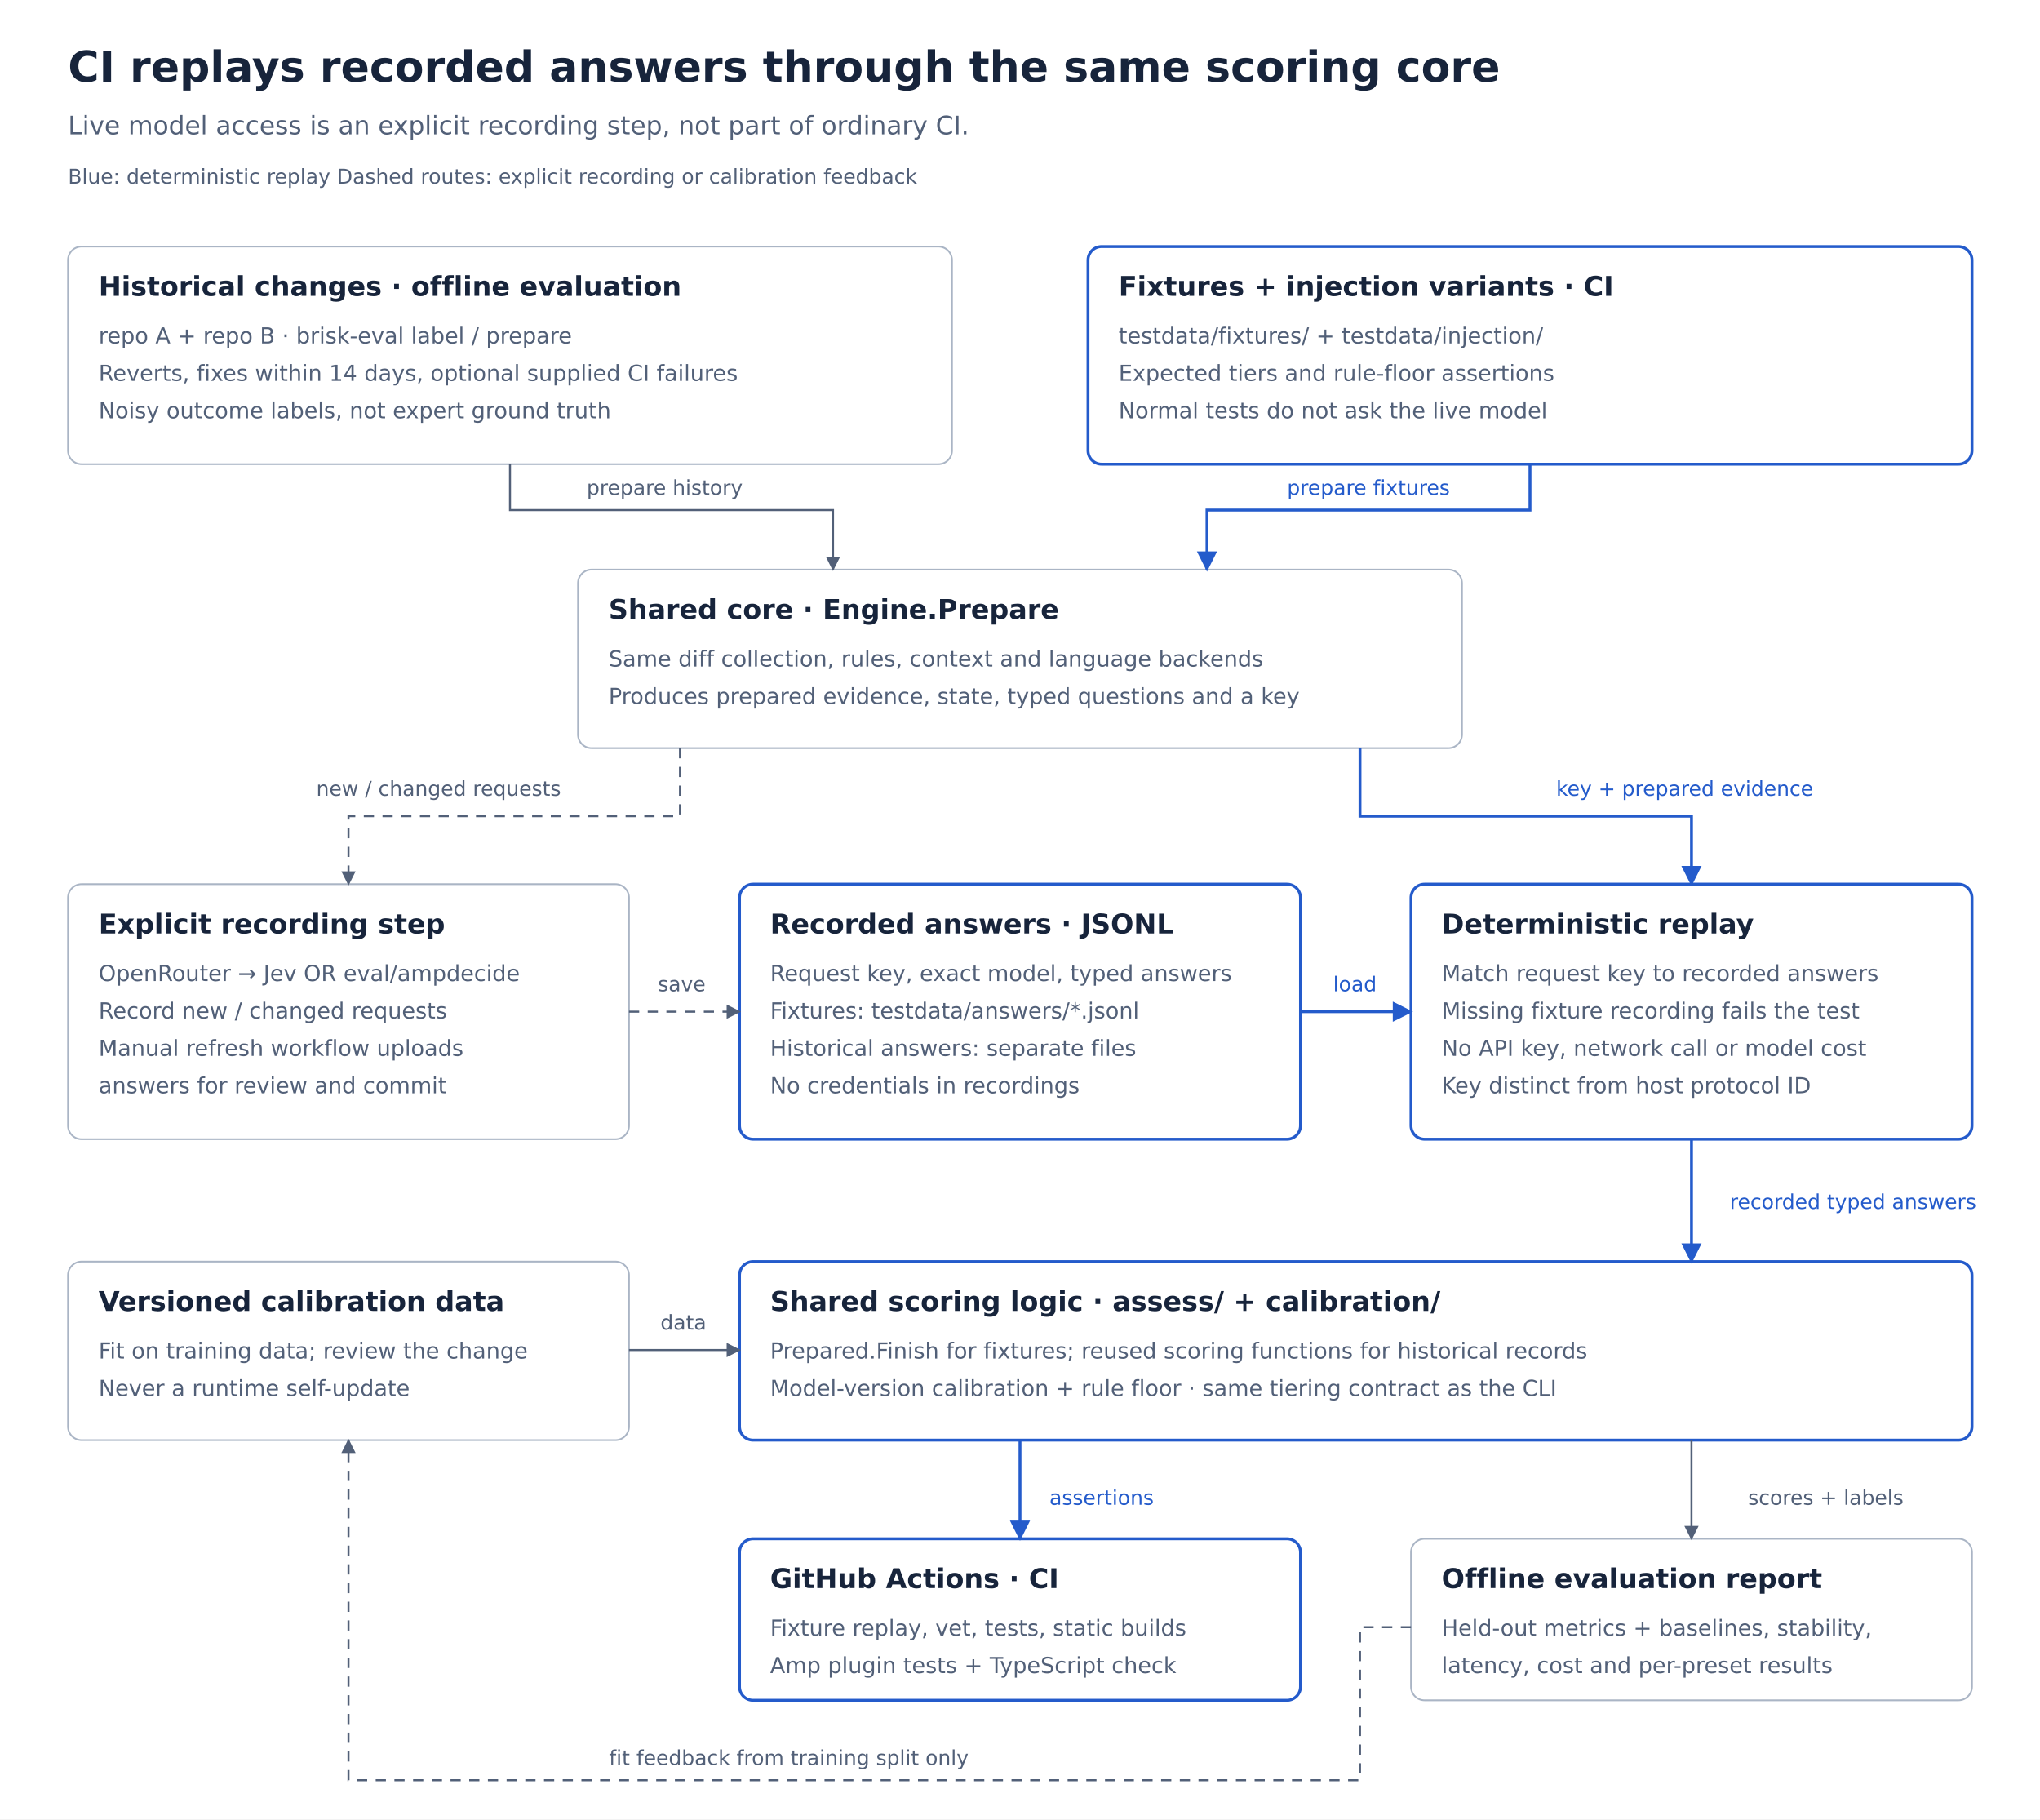
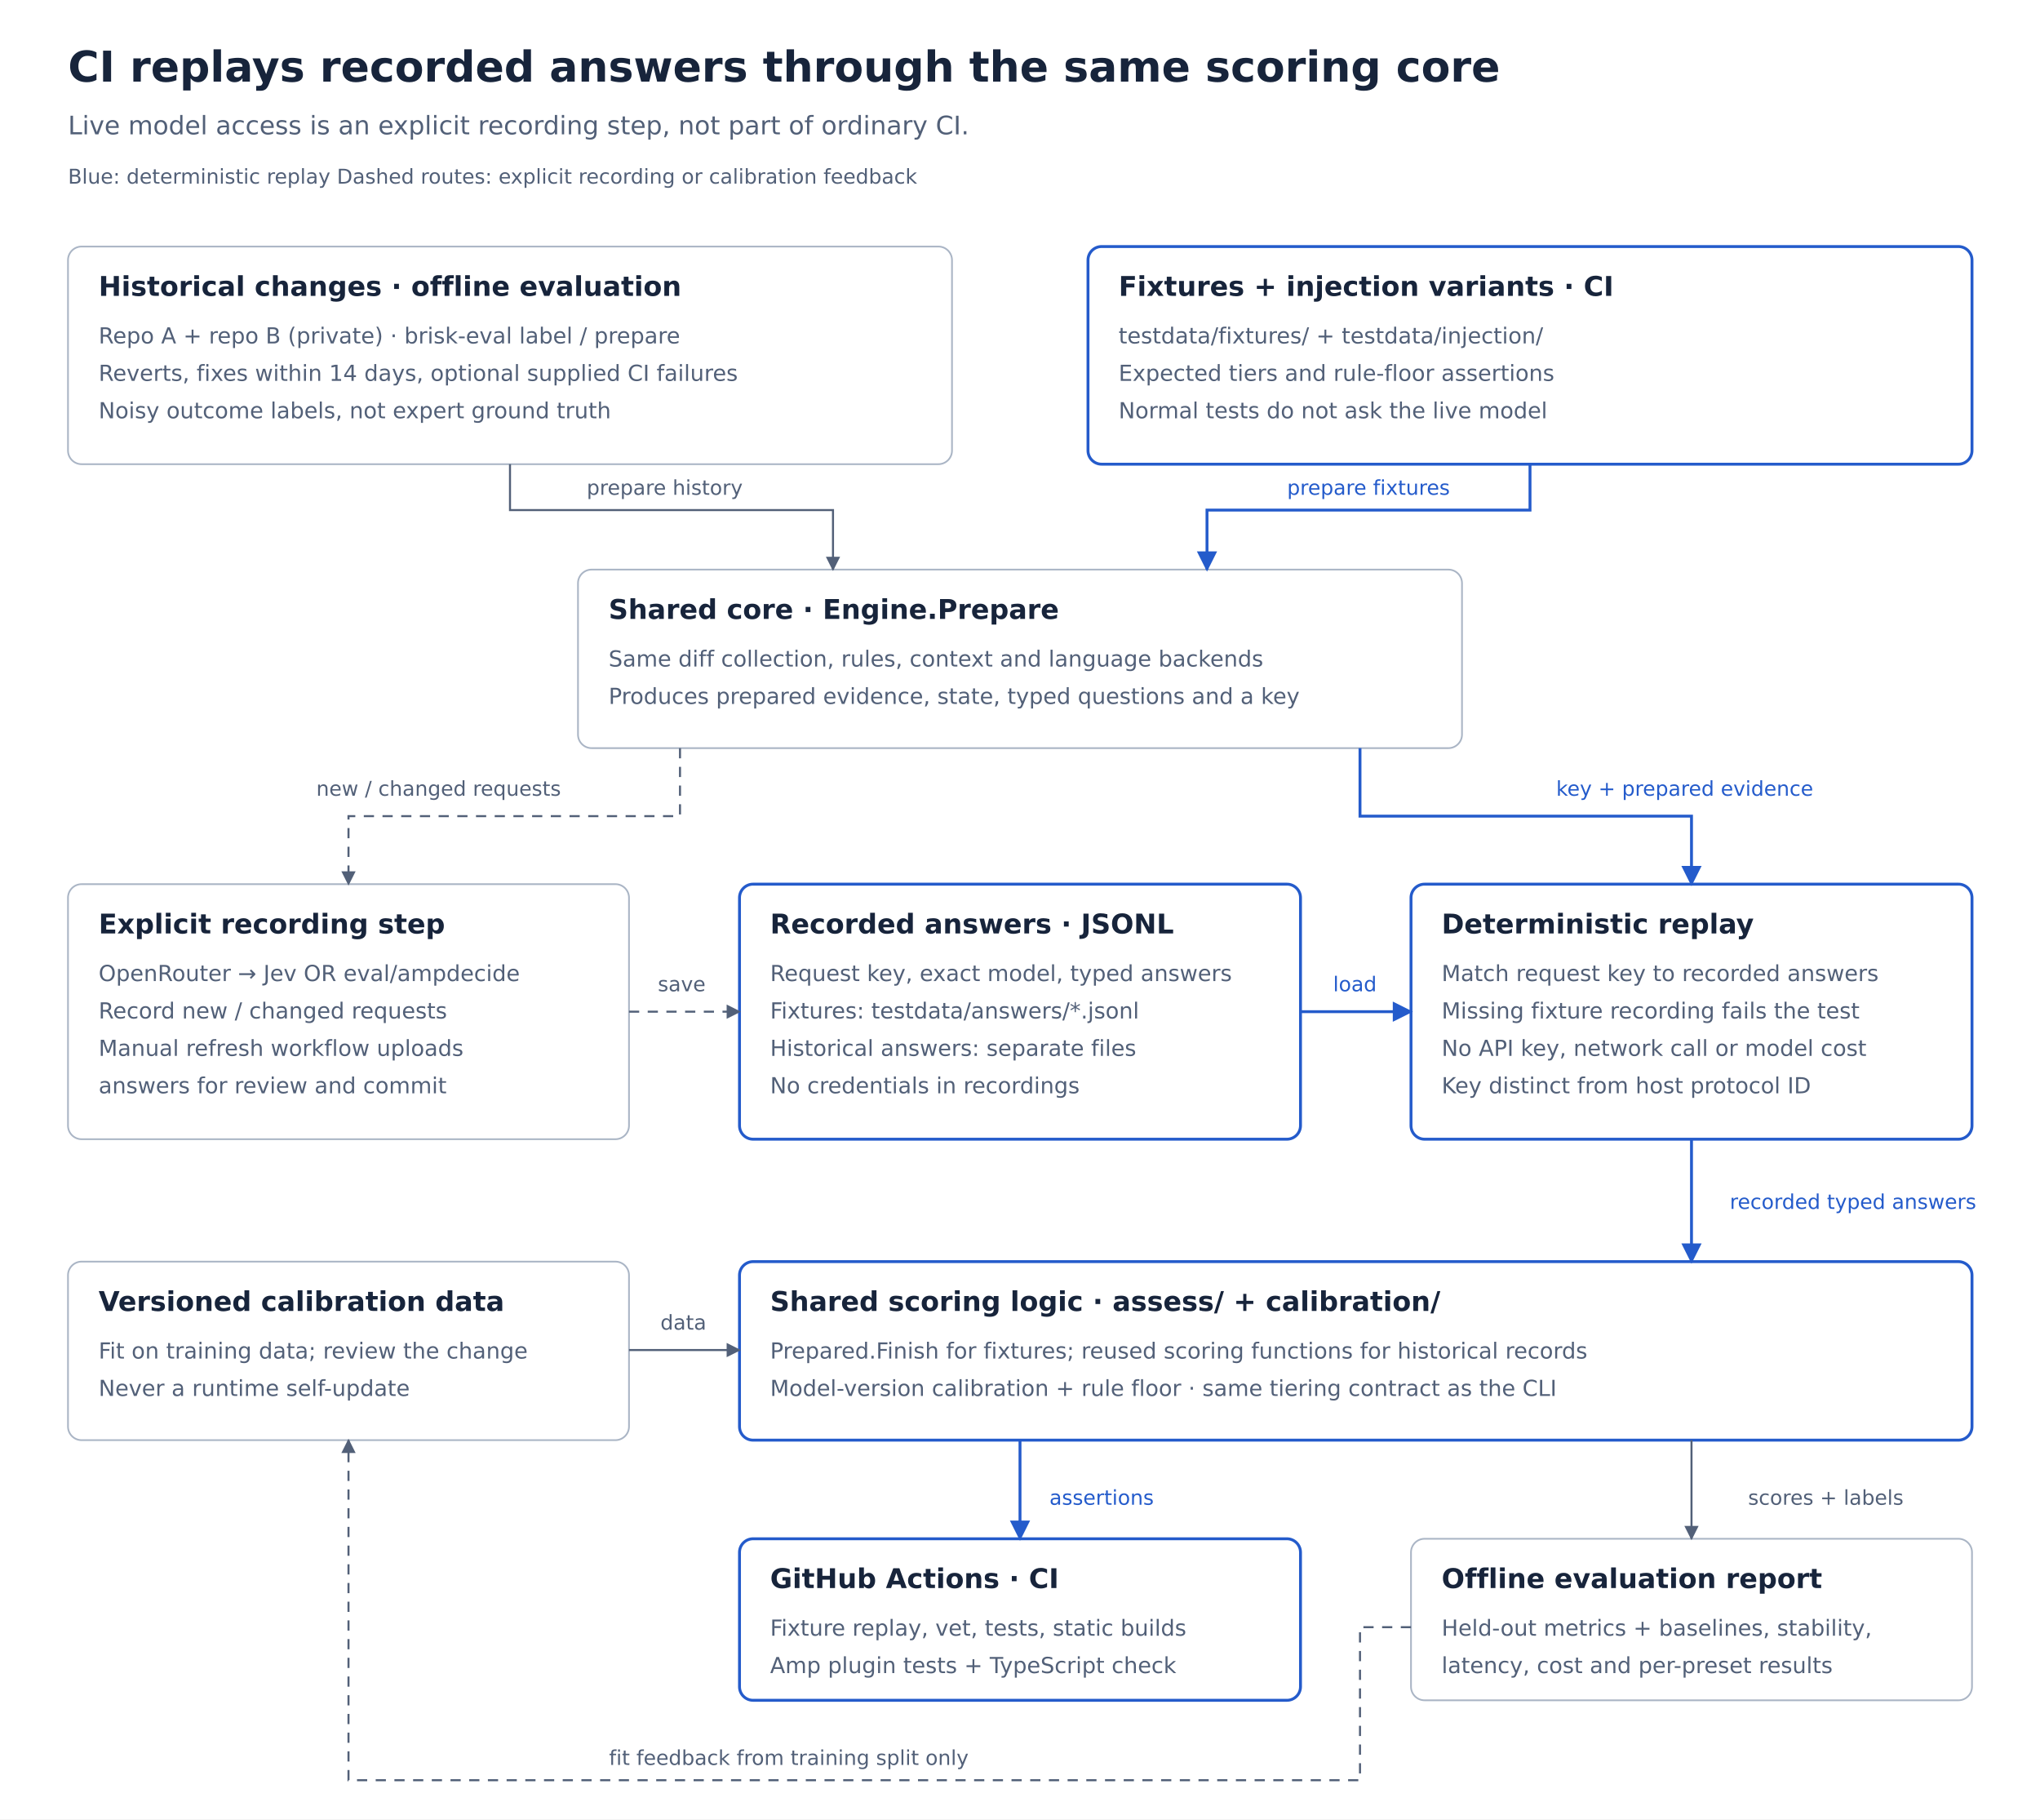
<svg xmlns="http://www.w3.org/2000/svg" width="1200" height="1070" viewBox="0 0 1200 1070" role="img" aria-labelledby="title description">
  <defs>
    <marker id="arrow" viewBox="0 0 10 10" refX="9" refY="5" markerWidth="7" markerHeight="7" orient="auto-start-reverse">
      <path d="M 0 0 L 10 5 L 0 10 z" fill="#526078" />
    </marker>
    <marker id="blue-arrow" viewBox="0 0 10 10" refX="9" refY="5" markerWidth="7" markerHeight="7" orient="auto-start-reverse">
      <path d="M 0 0 L 10 5 L 0 10 z" fill="#245bcb" />
    </marker>
  </defs>
  <rect width="1200" height="1070" fill="white" />
  <g font-family="DejaVu Sans, sans-serif" fill="#17243b">
    <text x="40" y="48" font-size="25" fill="#17243b" font-weight="600" text-anchor="start">CI replays recorded answers through the same scoring core</text>
    <text x="40" y="79" font-size="15" fill="#526078" font-weight="400" text-anchor="start">Live model access is an explicit recording step, not part of ordinary CI.</text>
    <text x="40" y="108" font-size="12" fill="#526078" font-weight="400" text-anchor="start">Blue: deterministic replay     Dashed routes: explicit recording or calibration feedback</text>
    <rect x="40" y="145" width="520" height="128" rx="8" fill="white" stroke="#aab5c5" stroke-width="1" />
    <text x="58" y="174" font-size="16" fill="#17243b" font-weight="600" text-anchor="start">Historical changes · offline evaluation</text>
-     <text x="58" y="202" font-size="13" fill="#526078" font-weight="400" text-anchor="start">repo A + repo B · brisk-eval label / prepare</text>
+     <text x="58" y="202" font-size="13" fill="#526078" font-weight="400" text-anchor="start">Repo A + repo B (private) · brisk-eval label / prepare</text>
    <text x="58" y="224" font-size="13" fill="#526078" font-weight="400" text-anchor="start">Reverts, fixes within 14 days, optional supplied CI failures</text>
    <text x="58" y="246" font-size="13" fill="#526078" font-weight="400" text-anchor="start">Noisy outcome labels, not expert ground truth</text>
    <rect x="640" y="145" width="520" height="128" rx="8" fill="white" stroke="#245bcb" stroke-width="1.7" />
    <text x="658" y="174" font-size="16" fill="#17243b" font-weight="600" text-anchor="start">Fixtures + injection variants · CI</text>
    <text x="658" y="202" font-size="13" fill="#526078" font-weight="400" text-anchor="start">testdata/fixtures/ + testdata/injection/</text>
    <text x="658" y="224" font-size="13" fill="#526078" font-weight="400" text-anchor="start">Expected tiers and rule-floor assertions</text>
    <text x="658" y="246" font-size="13" fill="#526078" font-weight="400" text-anchor="start">Normal tests do not ask the live model</text>
    <rect x="340" y="335" width="520" height="105" rx="8" fill="white" stroke="#aab5c5" stroke-width="1" />
    <text x="358" y="364" font-size="16" fill="#17243b" font-weight="600" text-anchor="start">Shared core · Engine.Prepare</text>
    <text x="358" y="392" font-size="13" fill="#526078" font-weight="400" text-anchor="start">Same diff collection, rules, context and language backends</text>
    <text x="358" y="414" font-size="13" fill="#526078" font-weight="400" text-anchor="start">Produces prepared evidence, state, typed questions and a key</text>
    <polyline points="300,273 300,300 490,300 490,335" fill="none" stroke="#526078" stroke-width="1.2" marker-end="url(#arrow)" />
    <g paint-order="stroke" stroke="white" stroke-width="5">
      <text x="391" y="291" font-size="12" fill="#526078" font-weight="400" text-anchor="middle">prepare history</text>
    </g>
    <polyline points="900,273 900,300 710,300 710,335" fill="none" stroke="#245bcb" stroke-width="1.7" marker-end="url(#blue-arrow)" />
    <g paint-order="stroke" stroke="white" stroke-width="5">
      <text x="805" y="291" font-size="12" fill="#245bcb" font-weight="400" text-anchor="middle">prepare fixtures</text>
    </g>
    <rect x="40" y="520" width="330" height="150" rx="8" fill="white" stroke="#aab5c5" stroke-width="1" />
    <text x="58" y="549" font-size="16" fill="#17243b" font-weight="600" text-anchor="start">Explicit recording step</text>
    <text x="58" y="577" font-size="13" fill="#526078" font-weight="400" text-anchor="start">OpenRouter → Jev OR eval/ampdecide</text>
    <text x="58" y="599" font-size="13" fill="#526078" font-weight="400" text-anchor="start">Record new / changed requests</text>
    <text x="58" y="621" font-size="13" fill="#526078" font-weight="400" text-anchor="start">Manual refresh workflow uploads</text>
    <text x="58" y="643" font-size="13" fill="#526078" font-weight="400" text-anchor="start">answers for review and commit</text>
    <rect x="435" y="520" width="330" height="150" rx="8" fill="white" stroke="#245bcb" stroke-width="1.7" />
    <text x="453" y="549" font-size="16" fill="#17243b" font-weight="600" text-anchor="start">Recorded answers · JSONL</text>
    <text x="453" y="577" font-size="13" fill="#526078" font-weight="400" text-anchor="start">Request key, exact model, typed answers</text>
    <text x="453" y="599" font-size="13" fill="#526078" font-weight="400" text-anchor="start">Fixtures: testdata/answers/*.jsonl</text>
    <text x="453" y="621" font-size="13" fill="#526078" font-weight="400" text-anchor="start">Historical answers: separate files</text>
    <text x="453" y="643" font-size="13" fill="#526078" font-weight="400" text-anchor="start">No credentials in recordings</text>
    <rect x="830" y="520" width="330" height="150" rx="8" fill="white" stroke="#245bcb" stroke-width="1.7" />
    <text x="848" y="549" font-size="16" fill="#17243b" font-weight="600" text-anchor="start">Deterministic replay</text>
    <text x="848" y="577" font-size="13" fill="#526078" font-weight="400" text-anchor="start">Match request key to recorded answers</text>
    <text x="848" y="599" font-size="13" fill="#526078" font-weight="400" text-anchor="start">Missing fixture recording fails the test</text>
    <text x="848" y="621" font-size="13" fill="#526078" font-weight="400" text-anchor="start">No API key, network call or model cost</text>
    <text x="848" y="643" font-size="13" fill="#526078" font-weight="400" text-anchor="start">Key distinct from host protocol ID</text>
    <polyline points="400,440 400,480 205,480 205,520" fill="none" stroke="#526078" stroke-width="1.2" marker-end="url(#arrow)" stroke-dasharray="6 5" />
    <g paint-order="stroke" stroke="white" stroke-width="5">
      <text x="258" y="468" font-size="12" fill="#526078" font-weight="400" text-anchor="middle">new / changed requests</text>
    </g>
    <polyline points="370,595 435,595" fill="none" stroke="#526078" stroke-width="1.2" marker-end="url(#arrow)" stroke-dasharray="6 5" />
    <g paint-order="stroke" stroke="white" stroke-width="5">
      <text x="401" y="583" font-size="12" fill="#526078" font-weight="400" text-anchor="middle">save</text>
    </g>
    <polyline points="765,595 830,595" fill="none" stroke="#245bcb" stroke-width="1.7" marker-end="url(#blue-arrow)" />
    <g paint-order="stroke" stroke="white" stroke-width="5">
      <text x="797" y="583" font-size="12" fill="#245bcb" font-weight="400" text-anchor="middle">load</text>
    </g>
    <polyline points="800,440 800,480 995,480 995,520" fill="none" stroke="#245bcb" stroke-width="1.7" marker-end="url(#blue-arrow)" />
    <g paint-order="stroke" stroke="white" stroke-width="5">
      <text x="991" y="468" font-size="12" fill="#245bcb" font-weight="400" text-anchor="middle">key + prepared evidence</text>
    </g>
    <rect x="435" y="742" width="725" height="105" rx="8" fill="white" stroke="#245bcb" stroke-width="1.7" />
    <text x="453" y="771" font-size="16" fill="#17243b" font-weight="600" text-anchor="start">Shared scoring logic · assess/ + calibration/</text>
    <text x="453" y="799" font-size="13" fill="#526078" font-weight="400" text-anchor="start">Prepared.Finish for fixtures; reused scoring functions for historical records</text>
    <text x="453" y="821" font-size="13" fill="#526078" font-weight="400" text-anchor="start">Model-version calibration + rule floor · same tiering contract as the CLI</text>
    <polyline points="995,670 995,742" fill="none" stroke="#245bcb" stroke-width="1.7" marker-end="url(#blue-arrow)" />
    <g paint-order="stroke" stroke="white" stroke-width="5">
      <text x="1090" y="711" font-size="12" fill="#245bcb" font-weight="400" text-anchor="middle">recorded typed answers</text>
    </g>
    <rect x="40" y="742" width="330" height="105" rx="8" fill="white" stroke="#aab5c5" stroke-width="1" />
    <text x="58" y="771" font-size="16" fill="#17243b" font-weight="600" text-anchor="start">Versioned calibration data</text>
    <text x="58" y="799" font-size="13" fill="#526078" font-weight="400" text-anchor="start">Fit on training data; review the change</text>
    <text x="58" y="821" font-size="13" fill="#526078" font-weight="400" text-anchor="start">Never a runtime self-update</text>
    <polyline points="370,794 435,794" fill="none" stroke="#526078" stroke-width="1.2" marker-end="url(#arrow)" />
    <g paint-order="stroke" stroke="white" stroke-width="5">
      <text x="402" y="782" font-size="12" fill="#526078" font-weight="400" text-anchor="middle">data</text>
    </g>
    <rect x="435" y="905" width="330" height="95" rx="8" fill="white" stroke="#245bcb" stroke-width="1.7" />
    <text x="453" y="934" font-size="16" fill="#17243b" font-weight="600" text-anchor="start">GitHub Actions · CI</text>
    <text x="453" y="962" font-size="13" fill="#526078" font-weight="400" text-anchor="start">Fixture replay, vet, tests, static builds</text>
    <text x="453" y="984" font-size="13" fill="#526078" font-weight="400" text-anchor="start">Amp plugin tests + TypeScript check</text>
    <rect x="830" y="905" width="330" height="95" rx="8" fill="white" stroke="#aab5c5" stroke-width="1" />
    <text x="848" y="934" font-size="16" fill="#17243b" font-weight="600" text-anchor="start">Offline evaluation report</text>
    <text x="848" y="962" font-size="13" fill="#526078" font-weight="400" text-anchor="start">Held-out metrics + baselines, stability,</text>
    <text x="848" y="984" font-size="13" fill="#526078" font-weight="400" text-anchor="start">latency, cost and per-preset results</text>
    <polyline points="600,847 600,905" fill="none" stroke="#245bcb" stroke-width="1.7" marker-end="url(#blue-arrow)" />
    <g paint-order="stroke" stroke="white" stroke-width="5">
      <text x="648" y="885" font-size="12" fill="#245bcb" font-weight="400" text-anchor="middle">assertions</text>
    </g>
    <polyline points="995,847 995,905" fill="none" stroke="#526078" stroke-width="1.2" marker-end="url(#arrow)" />
    <g paint-order="stroke" stroke="white" stroke-width="5">
      <text x="1074" y="885" font-size="12" fill="#526078" font-weight="400" text-anchor="middle">scores + labels</text>
    </g>
    <polyline points="830,957 800,957 800,1047 205,1047 205,847" fill="none" stroke="#526078" stroke-width="1.2" marker-end="url(#arrow)" stroke-dasharray="6 5" />
    <g paint-order="stroke" stroke="white" stroke-width="5">
      <text x="464" y="1038" font-size="12" fill="#526078" font-weight="400" text-anchor="middle">fit feedback from training split only</text>
    </g>
  </g>
</svg>
